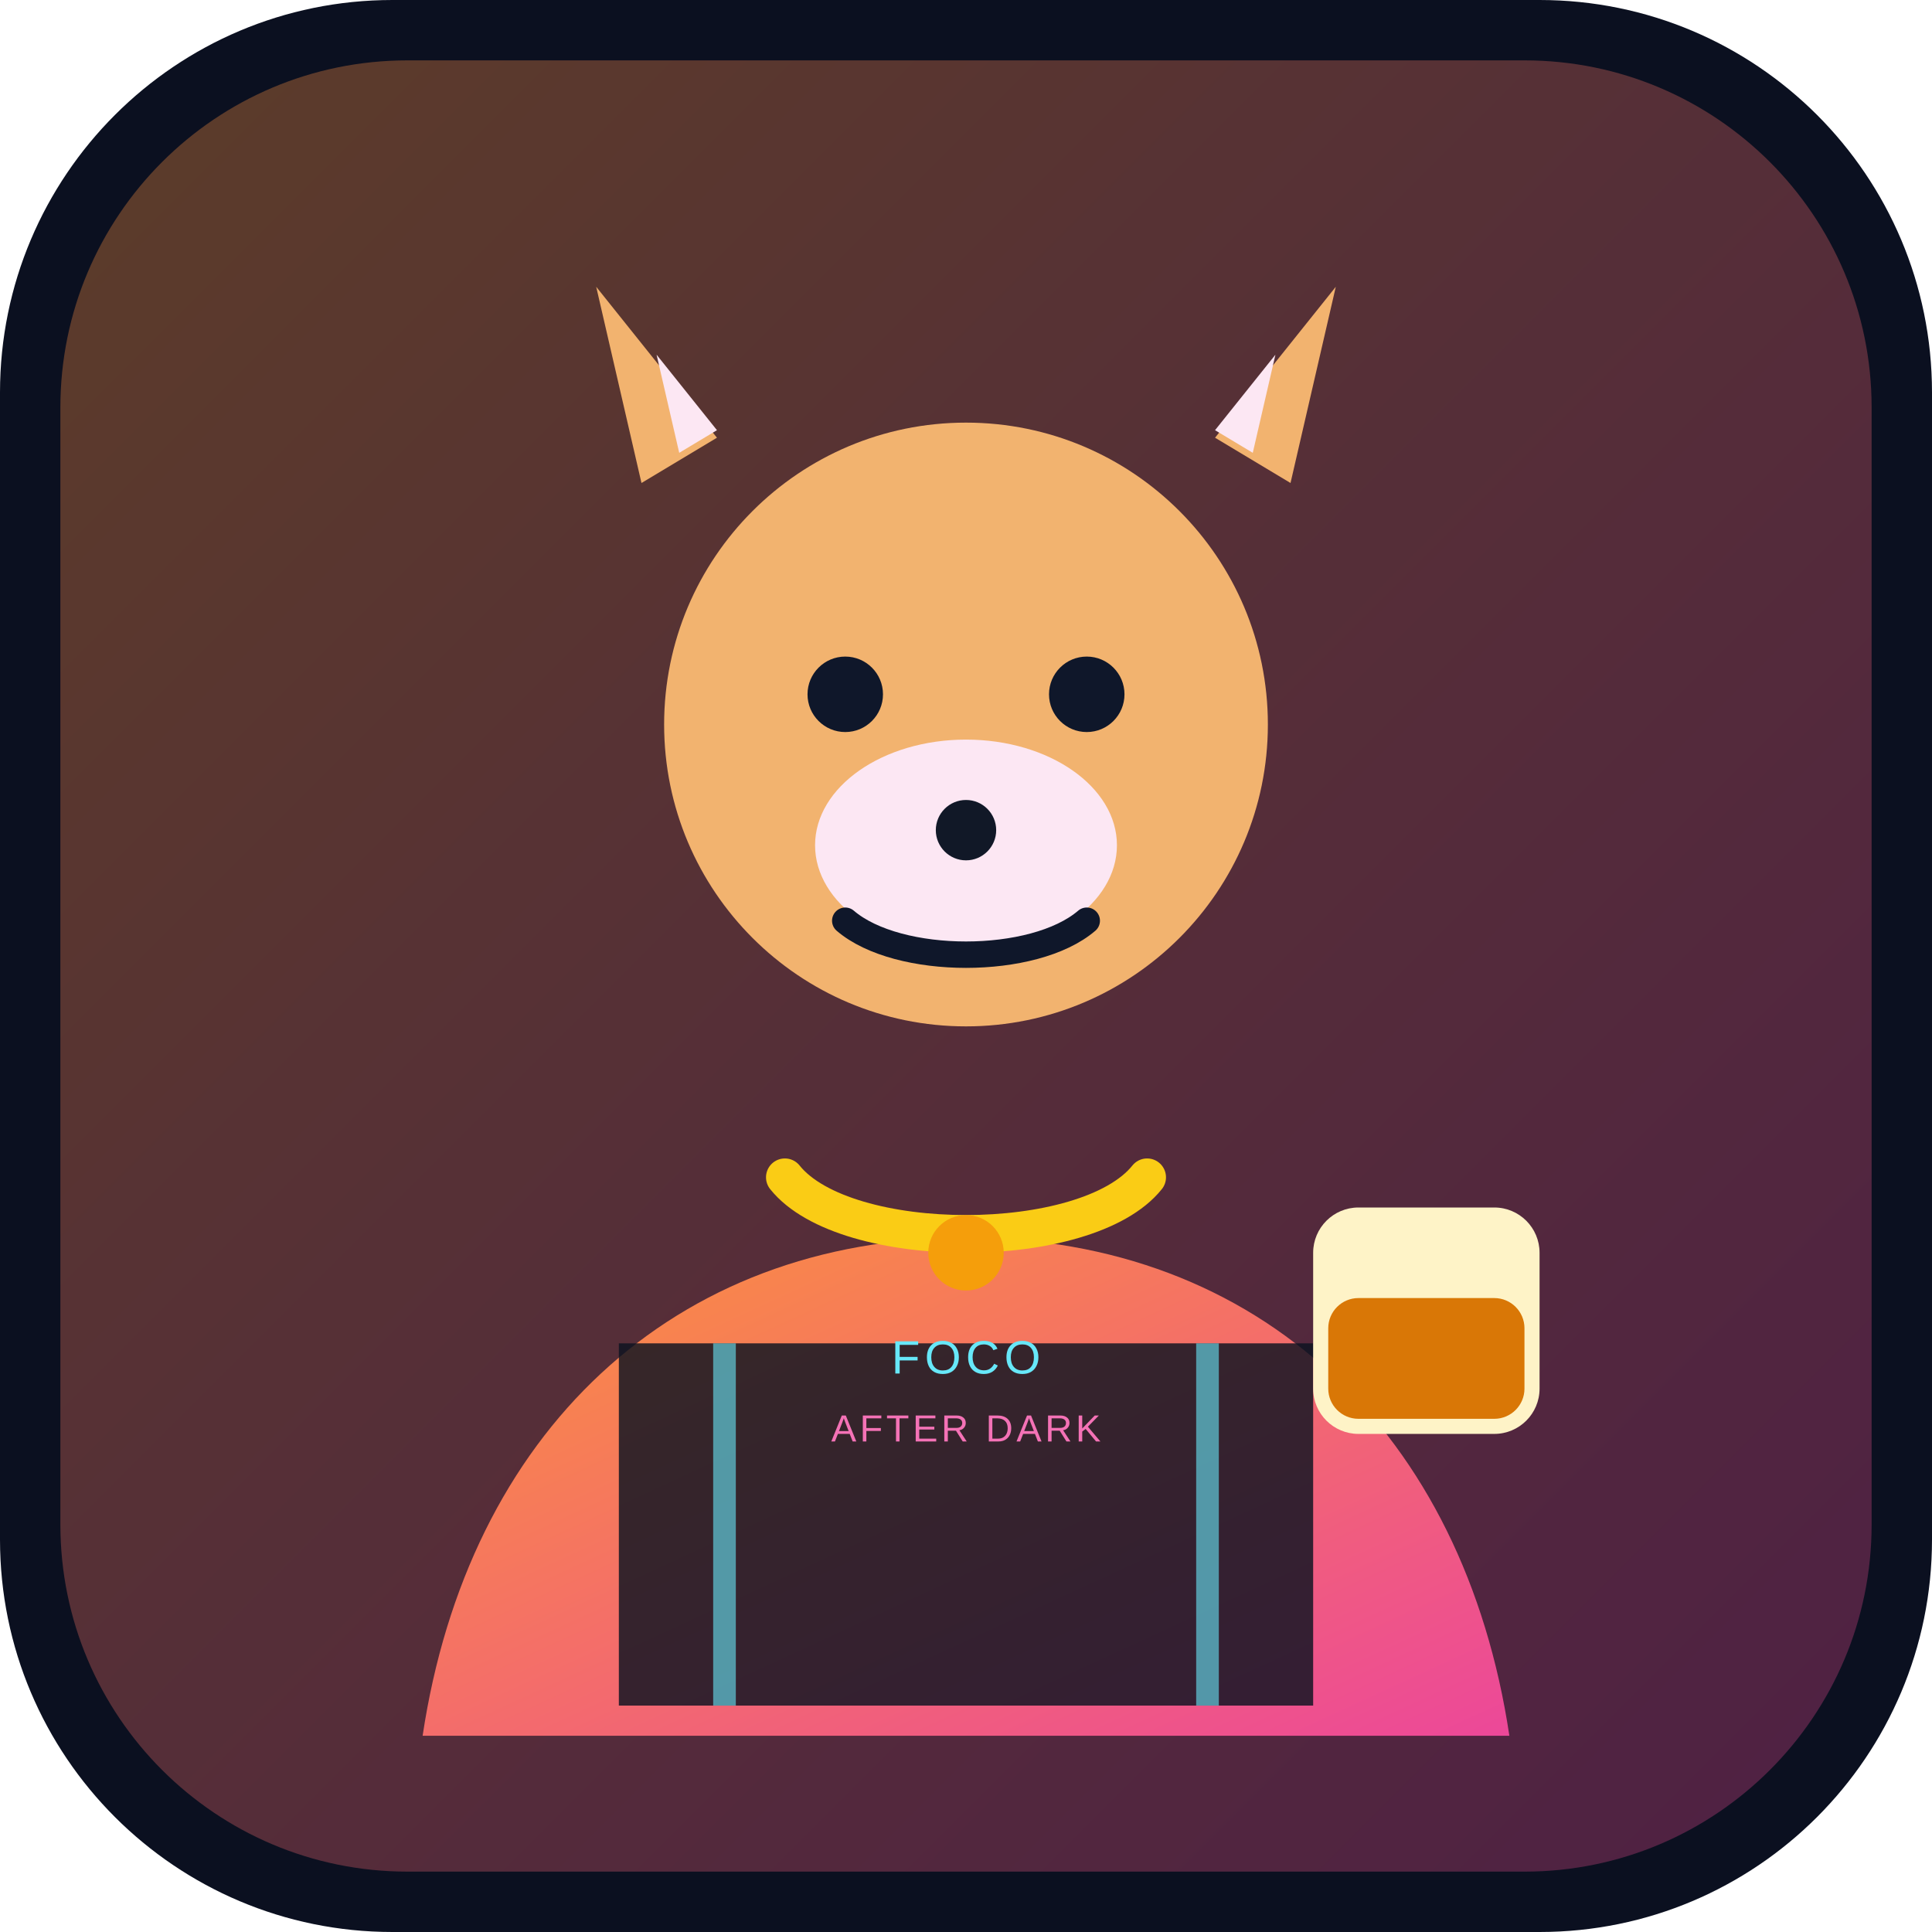
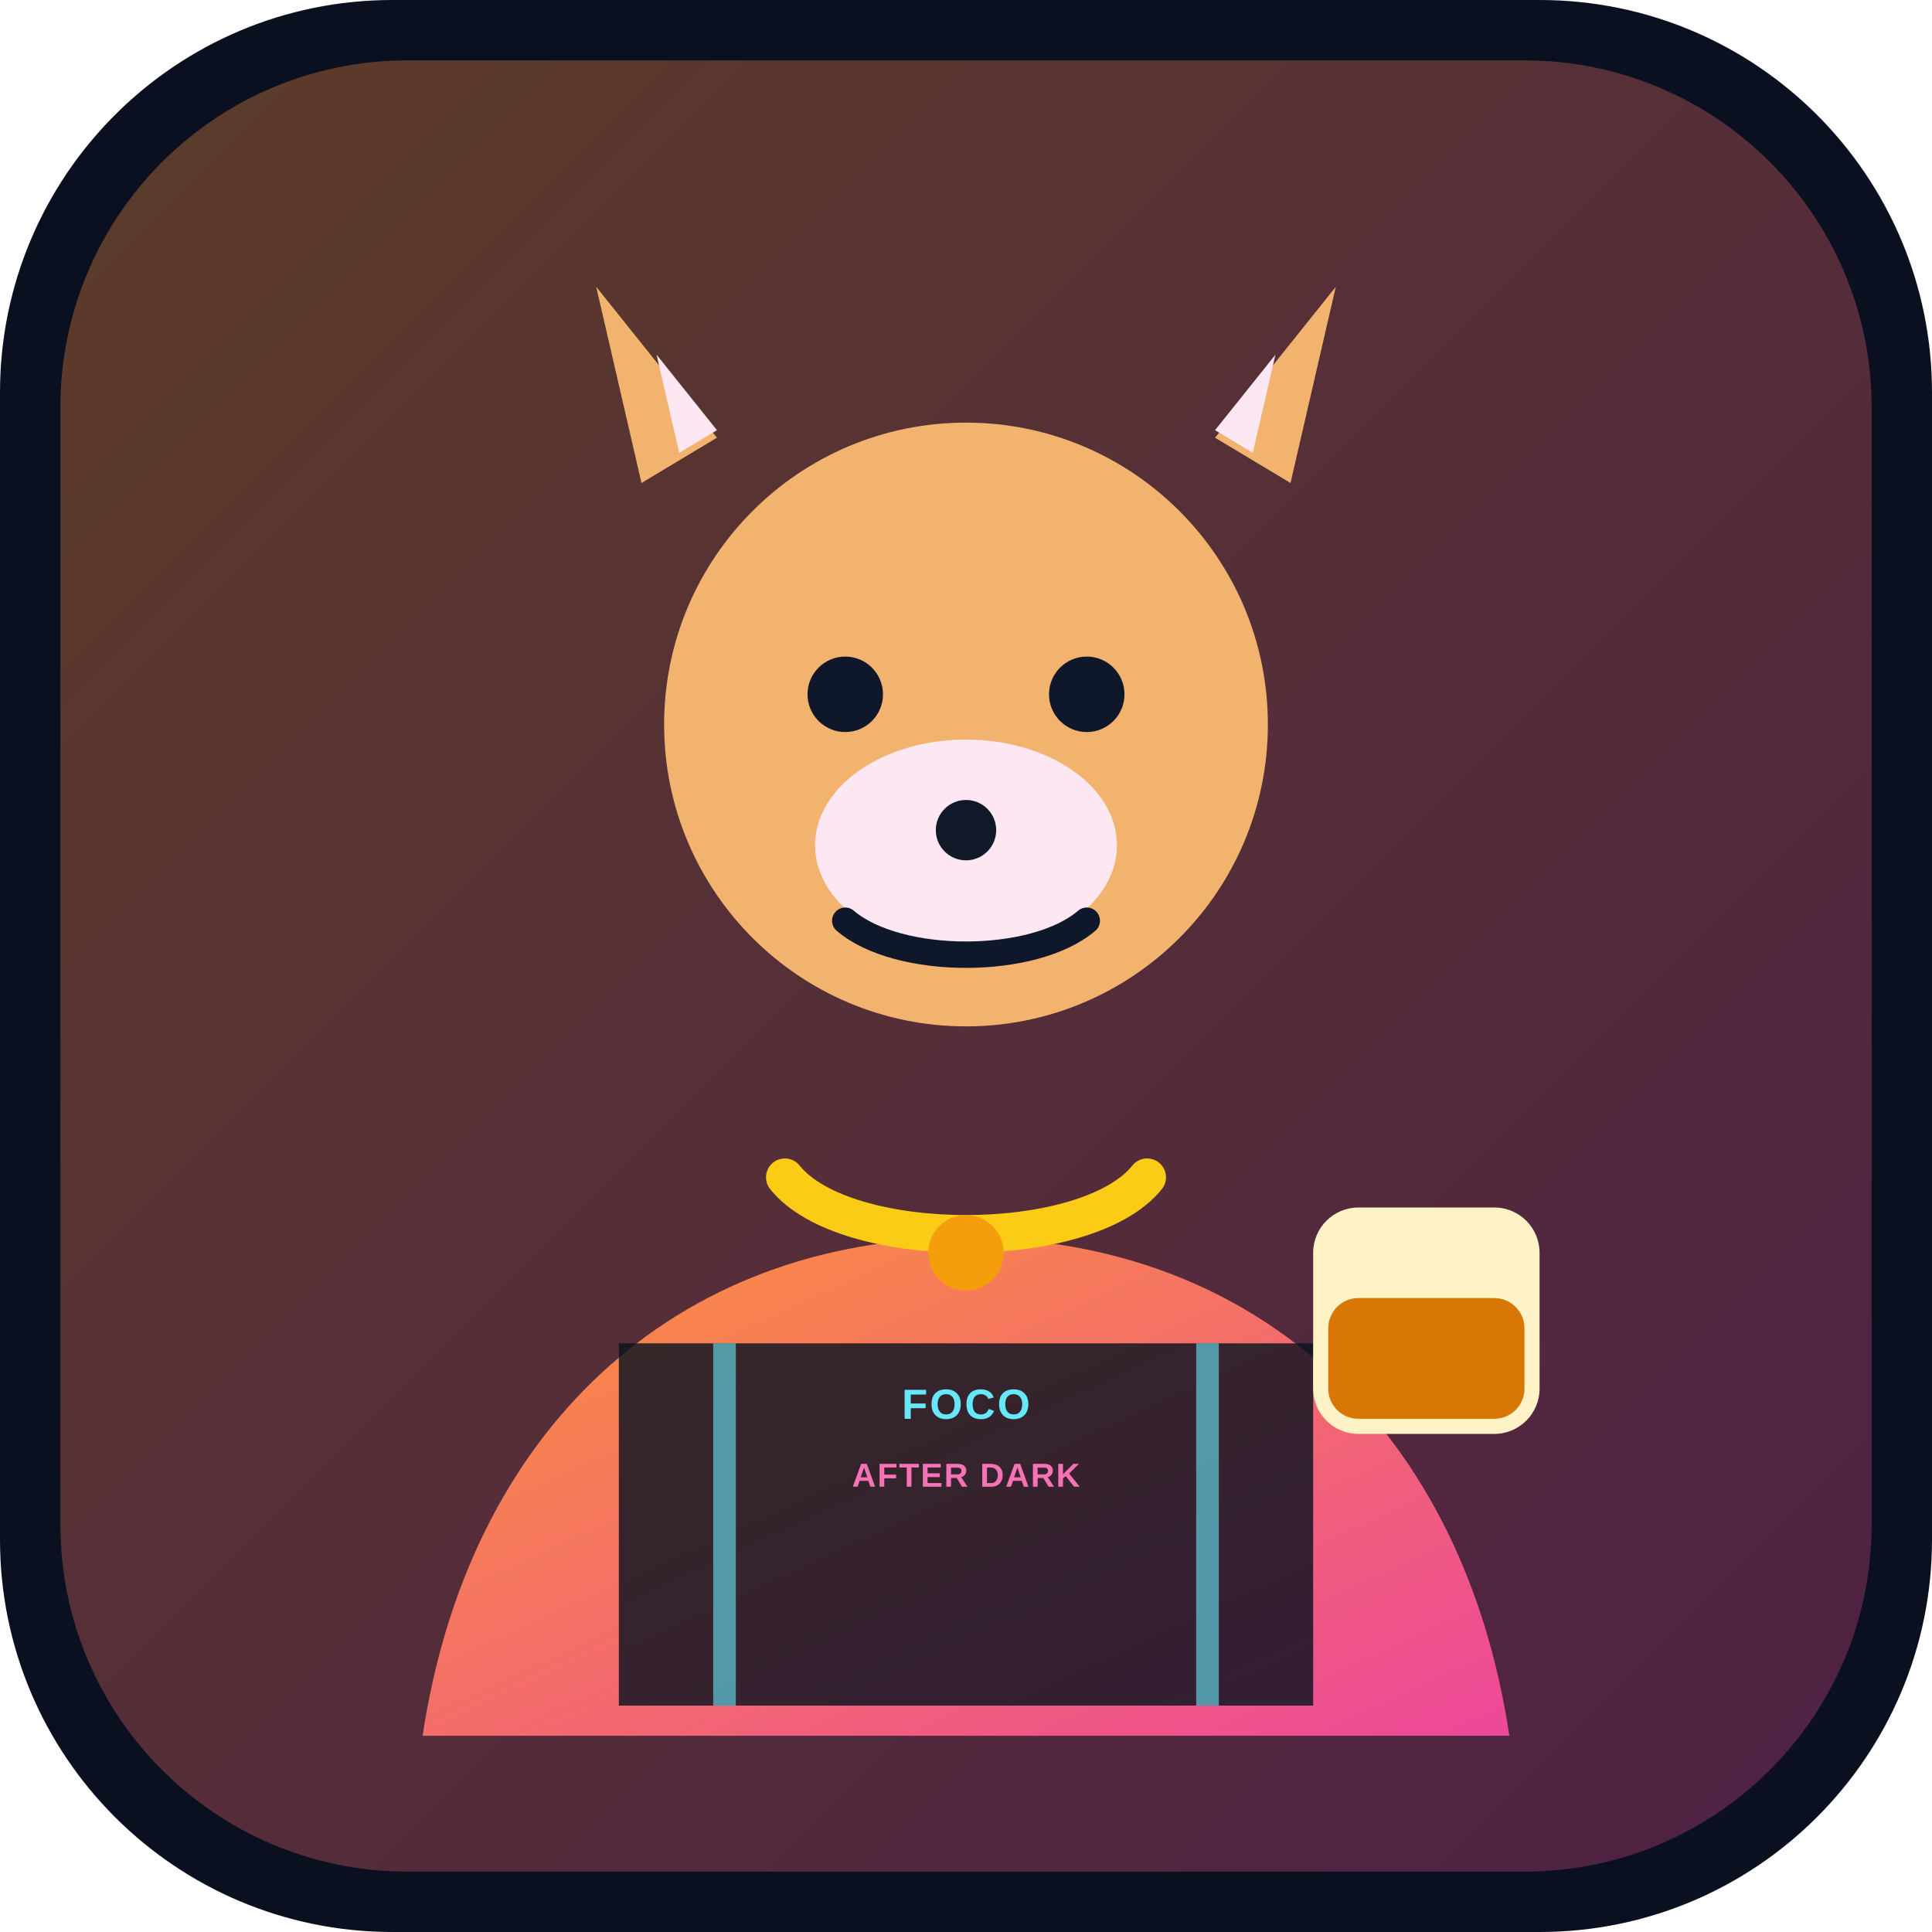
<svg xmlns="http://www.w3.org/2000/svg" viewBox="0 0 256 256" role="img" aria-label="Tipsy Tiger">
  <defs>
    <linearGradient id="bg" x1="0" y1="0" x2="1" y2="1">
      <stop offset="0%" stop-color="#fb923c" stop-opacity="0.34" />
      <stop offset="100%" stop-color="#ec4899" stop-opacity="0.30" />
    </linearGradient>
    <linearGradient id="shirt" x1="0" y1="0" x2="1" y2="1">
      <stop offset="0%" stop-color="#fb923c" />
      <stop offset="100%" stop-color="#ec4899" />
    </linearGradient>
  </defs>
  <rect width="256" height="256" rx="52" fill="#0b1020" />
  <rect x="8" y="8" width="240" height="240" rx="46" fill="url(#bg)" />
  <path d="M95 58l-16-20 6 26z" fill="#f2b36f" />
  <path d="M161 58l16-20-6 26z" fill="#f2b36f" />
  <path d="M95 57l-8-10 3 13z" fill="#fce7f3" />
  <path d="M161 57l8-10-3 13z" fill="#fce7f3" />
  <circle cx="128" cy="96" r="40" fill="#f2b36f" />
  <ellipse cx="128" cy="112" rx="20" ry="14" fill="#fce7f3" />
  <circle cx="112" cy="92" r="5" fill="#0f172a" />
  <circle cx="144" cy="92" r="5" fill="#0f172a" />
  <circle cx="128" cy="110" r="4" fill="#111827" />
  <path d="M112 122c7 6 25 6 32 0" fill="none" stroke="#0f172a" stroke-width="3.5" stroke-linecap="round" />
  <path d="M56 230c6-40 33-66 72-66s66 26 72 66" fill="url(#shirt)" />
  <path d="M82 178h92v48H82z" fill="#0b1220" opacity="0.82" />
  <path d="M96 178v48M160 178v48" stroke="#67e8f9" stroke-width="3" opacity="0.6" />
  <path d="M104 156c8 10 40 10 48 0" fill="none" stroke="#facc15" stroke-width="5" stroke-linecap="round" />
  <circle cx="128" cy="166" r="5" fill="#f59e0b" />
-   <text x="128" y="182" text-anchor="middle" font-family="Arial, sans-serif" font-size="6.2" fill="#67e8f9" letter-spacing="0.62">FOCO</text>
-   <text x="128" y="191" text-anchor="middle" font-family="Arial, sans-serif" font-size="5.0" fill="#f472b6" letter-spacing="0.45">AFTER DARK</text>
+   <text x="128" y="188" text-anchor="middle" font-family="Arial, sans-serif" font-size="5.6" font-weight="700" fill="#67e8f9" letter-spacing="0.28">FOCO</text>
+   <text x="128" y="197" text-anchor="middle" font-family="Arial, sans-serif" font-size="4.4" font-weight="700" fill="#f472b6" letter-spacing="0.18">AFTER DARK</text>
  <rect x="174" y="160" width="30" height="30" rx="6" fill="#fef3c7" />
  <rect x="176" y="172" width="26" height="16" rx="4" fill="#d97706" />
</svg>
